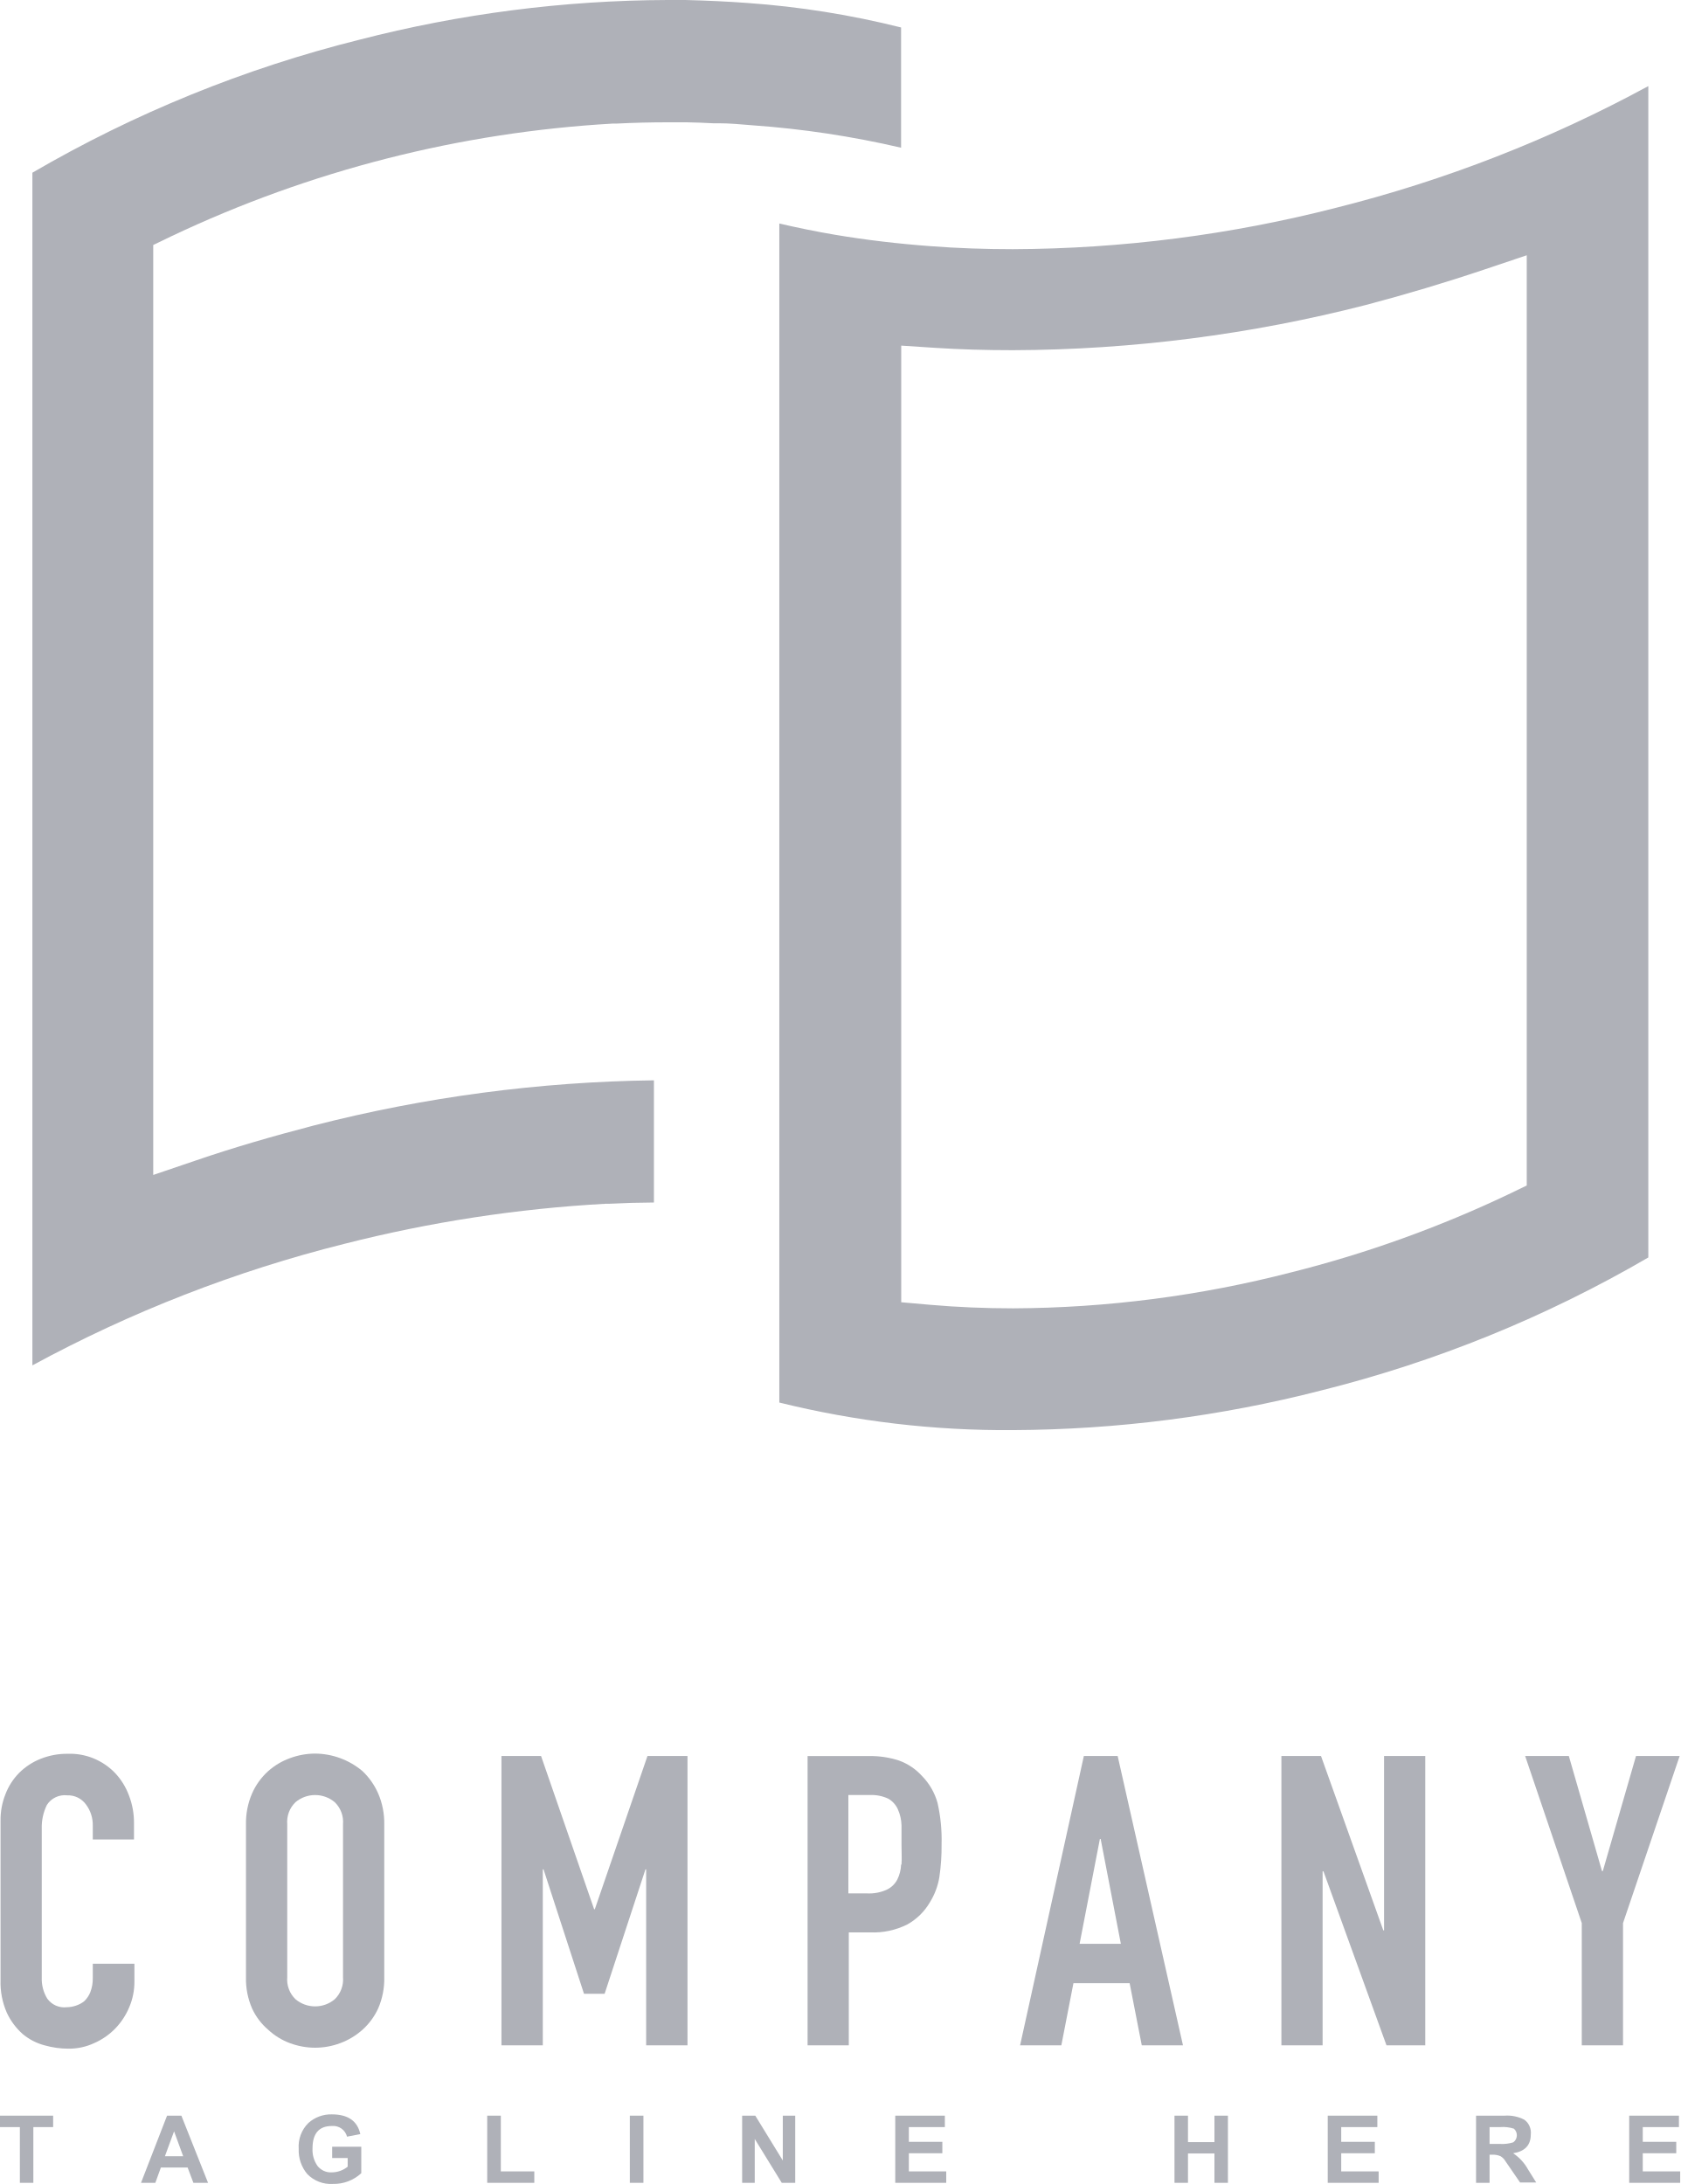
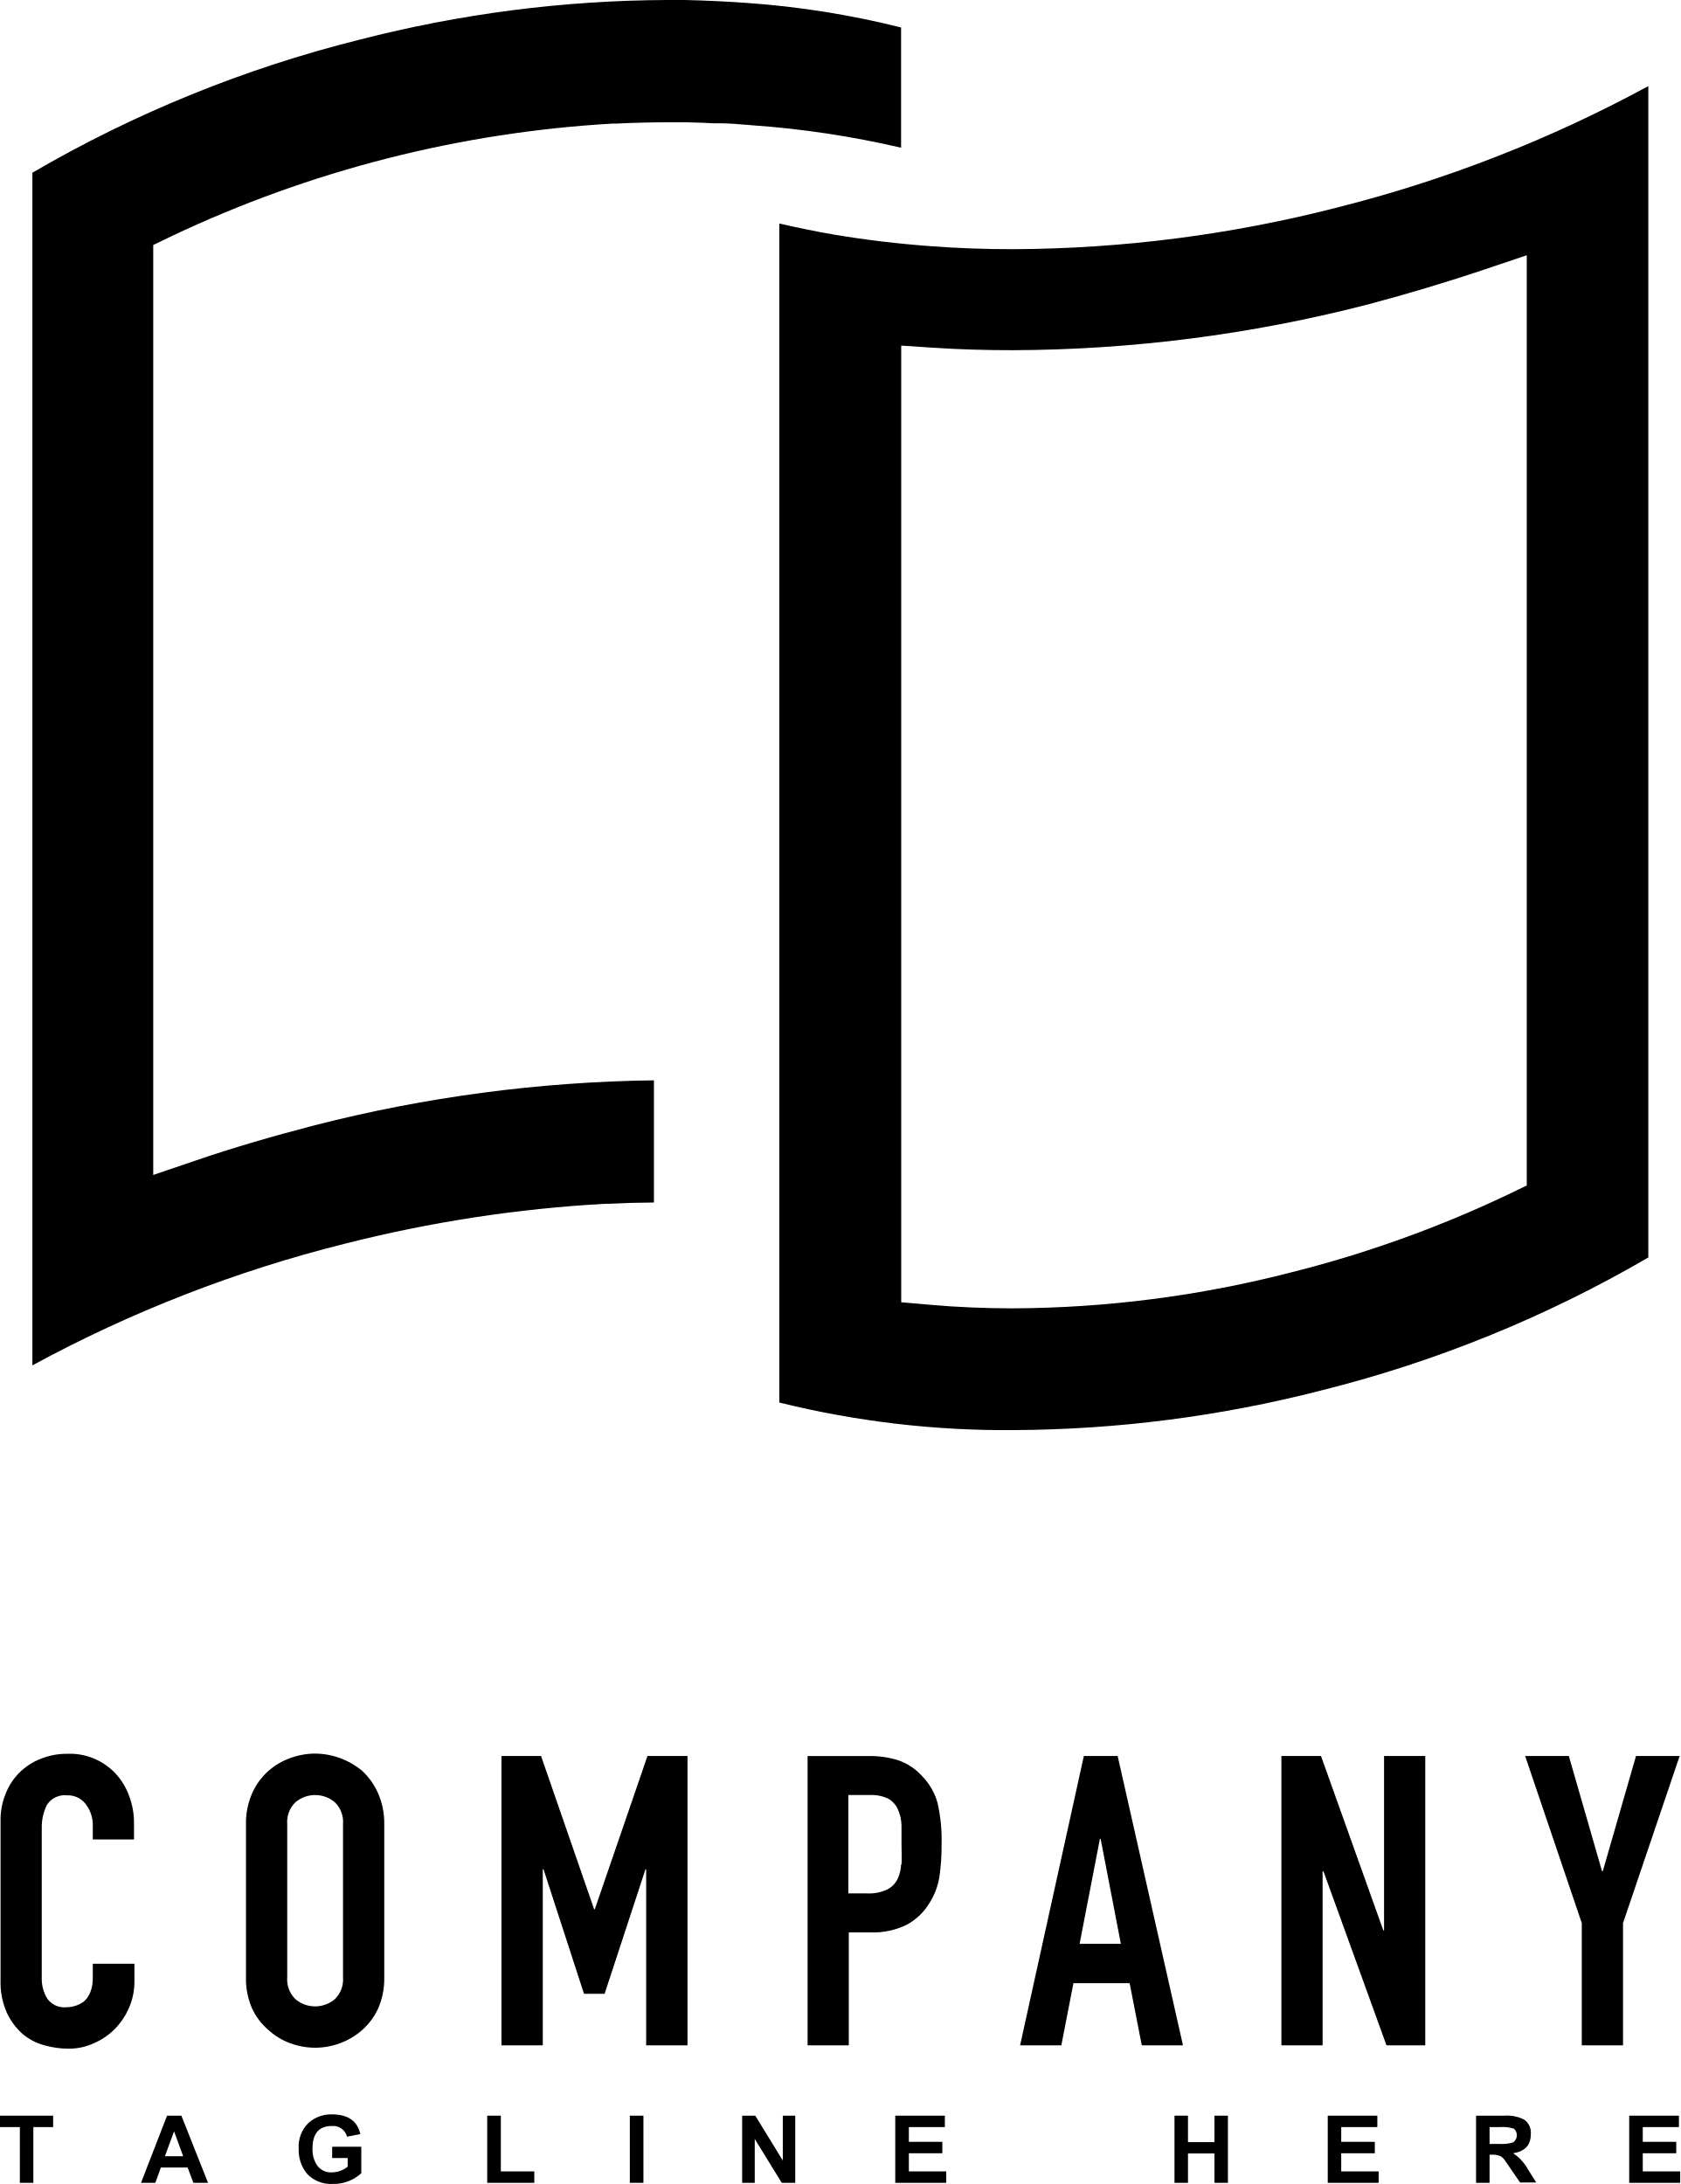
<svg xmlns="http://www.w3.org/2000/svg" width="40" height="52" viewBox="0 0 40 52" fill="none">
-   <path d="M16.977 2.935H17.113C17.366 2.935 17.64 2.96 17.91 2.983C19.103 3.067 20.287 3.246 21.452 3.517V0.654C20.253 0.353 19.03 0.158 17.797 0.071C17.328 0.036 16.83 0.013 16.319 0H15.892C13.417 0.009 10.953 0.327 8.555 0.946C5.825 1.627 3.205 2.693 0.771 4.112V32.509C3.114 31.236 5.607 30.264 8.191 29.617C10.232 29.097 12.317 28.776 14.419 28.661H14.503C14.854 28.643 15.206 28.633 15.568 28.631V25.722C12.837 25.757 10.119 26.118 7.473 26.797C6.494 27.052 5.548 27.326 4.66 27.631L3.648 27.975V5.833L4.08 5.625C7.382 4.06 10.952 3.149 14.596 2.942C14.627 2.94 14.657 2.94 14.688 2.942C15.09 2.922 15.495 2.912 15.892 2.912H16.327H16.347C16.557 2.917 16.767 2.922 16.977 2.935Z" fill="#AFB1B8" />
-   <path d="M24.111 5.933C23.445 5.933 22.788 5.91 22.153 5.861C21.394 5.805 20.615 5.714 19.876 5.589C19.426 5.513 18.983 5.421 18.553 5.322V33.394C20.374 33.844 22.243 34.065 24.118 34.05C26.593 34.039 29.057 33.723 31.455 33.106C34.185 32.424 36.807 31.358 39.241 29.94V2.05C36.899 3.322 34.407 4.294 31.824 4.943C29.303 5.591 26.712 5.923 24.111 5.933ZM35.335 6.418L36.347 6.078V28.226L35.914 28.435C34.255 29.224 32.522 29.847 30.741 30.294C28.578 30.853 26.354 31.141 24.121 31.151C23.453 31.151 22.79 31.123 22.148 31.067L21.455 31.006V28.318V8.229L22.262 8.282C22.849 8.32 23.456 8.338 24.116 8.338C26.951 8.328 29.775 7.966 32.522 7.26C33.466 7.011 34.404 6.731 35.335 6.418Z" fill="#AFB1B8" />
-   <path d="M2.737 42.212C2.592 42.061 2.416 41.943 2.222 41.864C2.029 41.786 1.82 41.749 1.612 41.757C1.389 41.754 1.168 41.796 0.961 41.879C0.772 41.955 0.6 42.068 0.455 42.212C0.313 42.357 0.201 42.53 0.129 42.721C0.05 42.92 0.01 43.134 0.013 43.349V47.143C0.004 47.41 0.055 47.676 0.162 47.921C0.252 48.115 0.381 48.289 0.541 48.43C0.693 48.557 0.871 48.649 1.063 48.699C1.247 48.751 1.438 48.778 1.629 48.778C1.841 48.78 2.05 48.735 2.241 48.646C2.431 48.563 2.603 48.444 2.747 48.295C2.888 48.148 3.001 47.975 3.079 47.786C3.16 47.595 3.201 47.389 3.2 47.181V46.756H2.209V47.095C2.211 47.21 2.192 47.325 2.15 47.433C2.118 47.514 2.069 47.587 2.006 47.647C1.945 47.696 1.874 47.733 1.799 47.756C1.732 47.778 1.662 47.79 1.591 47.791C1.503 47.802 1.413 47.788 1.331 47.753C1.25 47.717 1.179 47.66 1.126 47.588C1.032 47.435 0.987 47.258 0.994 47.079V43.542C0.988 43.346 1.03 43.151 1.116 42.975C1.167 42.895 1.24 42.831 1.326 42.791C1.412 42.75 1.507 42.735 1.601 42.746C1.687 42.743 1.772 42.761 1.849 42.798C1.926 42.836 1.993 42.891 2.044 42.96C2.155 43.106 2.213 43.285 2.209 43.468V43.797H3.19V43.41C3.192 43.183 3.151 42.958 3.069 42.746C2.995 42.547 2.883 42.366 2.737 42.212Z" fill="#AFB1B8" />
-   <path d="M8.629 42.169C8.313 41.902 7.914 41.755 7.501 41.752C7.299 41.753 7.098 41.789 6.909 41.859C6.716 41.928 6.538 42.033 6.385 42.169C6.221 42.317 6.09 42.498 6.001 42.701C5.901 42.932 5.851 43.183 5.856 43.436V47.075C5.849 47.331 5.899 47.585 6.001 47.82C6.09 48.015 6.222 48.189 6.385 48.328C6.537 48.469 6.715 48.578 6.909 48.649C7.098 48.718 7.299 48.755 7.501 48.755C7.703 48.755 7.903 48.719 8.093 48.649C8.29 48.577 8.472 48.468 8.629 48.328C8.787 48.186 8.915 48.013 9.003 47.82C9.105 47.585 9.154 47.331 9.148 47.075V43.436C9.152 43.183 9.103 42.932 9.003 42.701C8.915 42.5 8.788 42.319 8.629 42.169ZM8.166 47.075C8.174 47.172 8.161 47.269 8.127 47.36C8.093 47.451 8.039 47.534 7.969 47.601C7.838 47.711 7.673 47.771 7.502 47.771C7.331 47.771 7.166 47.711 7.035 47.601C6.965 47.534 6.911 47.451 6.877 47.36C6.843 47.269 6.83 47.172 6.838 47.075V43.436C6.83 43.339 6.843 43.241 6.877 43.15C6.911 43.059 6.965 42.977 7.035 42.909C7.166 42.799 7.331 42.739 7.502 42.739C7.673 42.739 7.838 42.799 7.969 42.909C8.039 42.977 8.093 43.059 8.127 43.15C8.161 43.241 8.174 43.339 8.166 43.436V47.075Z" fill="#AFB1B8" />
-   <path d="M16.367 48.699V41.81H15.414L14.161 45.457H14.144L12.881 41.81H11.938V48.699H12.922V44.509H12.94L13.903 47.471H14.394L15.366 44.509H15.383V48.699H16.367Z" fill="#AFB1B8" />
-   <path d="M21.958 42.294C21.806 42.124 21.615 41.994 21.401 41.917C21.171 41.843 20.93 41.806 20.688 41.811H19.226V48.699H20.207V46.009H20.713C21.02 46.023 21.324 45.958 21.599 45.821C21.822 45.697 22.008 45.515 22.137 45.294C22.251 45.111 22.328 44.907 22.363 44.694C22.401 44.435 22.419 44.173 22.416 43.911C22.425 43.58 22.393 43.25 22.32 42.927C22.254 42.689 22.13 42.471 21.958 42.294ZM21.452 44.394C21.448 44.519 21.417 44.641 21.361 44.753C21.305 44.859 21.216 44.944 21.108 44.994C20.962 45.059 20.804 45.089 20.645 45.081H20.197V42.739H20.703C20.855 42.731 21.007 42.761 21.146 42.825C21.247 42.883 21.328 42.972 21.376 43.08C21.43 43.201 21.459 43.331 21.462 43.464C21.462 43.608 21.462 43.761 21.462 43.921C21.462 44.081 21.472 44.247 21.462 44.394H21.452Z" fill="#AFB1B8" />
-   <path d="M26.608 41.81H25.803L24.285 48.699H25.267L25.555 47.219H26.893L27.182 48.699H28.163L26.608 41.81ZM25.702 46.281L26.185 43.784H26.203L26.684 46.281H25.702Z" fill="#AFB1B8" />
-   <path d="M32.95 45.961H32.932L31.449 41.81H30.506V48.699H31.487V44.557H31.508L33.008 48.699H33.931V41.81H32.95V45.961Z" fill="#AFB1B8" />
-   <path d="M38.948 41.81L38.158 44.549H38.138L37.349 41.81H36.309L37.657 45.788V48.699H38.639V45.788L39.987 41.81H38.948Z" fill="#AFB1B8" />
-   <path d="M0 50.645H0.473V51.972H0.794V50.645H1.265V50.373H0V50.645Z" fill="#AFB1B8" />
-   <path d="M3.977 50.373L3.357 51.972H3.698L3.83 51.608H4.467L4.604 51.972H4.953L4.318 50.373H3.977ZM3.926 51.339L4.144 50.746L4.361 51.339H3.926Z" fill="#AFB1B8" />
-   <path d="M7.908 51.382H8.277V51.588C8.169 51.675 8.036 51.722 7.898 51.723C7.833 51.727 7.769 51.715 7.71 51.688C7.651 51.661 7.599 51.621 7.559 51.57C7.474 51.449 7.432 51.302 7.44 51.153C7.44 50.797 7.594 50.619 7.9 50.619C7.981 50.611 8.062 50.633 8.128 50.679C8.194 50.726 8.242 50.795 8.262 50.873L8.578 50.812C8.51 50.5 8.285 50.342 7.9 50.342C7.695 50.337 7.495 50.41 7.341 50.548C7.261 50.628 7.198 50.724 7.159 50.83C7.119 50.937 7.103 51.05 7.111 51.163C7.102 51.382 7.175 51.597 7.316 51.764C7.394 51.844 7.489 51.907 7.594 51.947C7.699 51.988 7.811 52.005 7.923 51.998C8.173 52.005 8.417 51.913 8.601 51.743V51.113H7.908V51.382Z" fill="#AFB1B8" />
-   <path d="M11.923 50.373H11.599V51.972H12.72V51.7H11.923V50.373Z" fill="#AFB1B8" />
-   <path d="M15.318 50.373H14.994V51.972H15.318V50.373Z" fill="#AFB1B8" />
-   <path d="M18.636 51.441L17.981 50.373H17.668V51.972H17.968V50.927L18.611 51.972H18.932V50.373H18.636V51.441Z" fill="#AFB1B8" />
-   <path d="M21.637 51.268H22.434V50.996H21.637V50.645H22.494V50.373H21.313V51.972H22.527V51.7H21.637V51.268Z" fill="#AFB1B8" />
-   <path d="M28.912 51.003H28.282V50.373H27.961V51.972H28.282V51.273H28.912V51.972H29.233V50.373H28.912V51.003Z" fill="#AFB1B8" />
-   <path d="M31.93 51.268H32.73V50.996H31.93V50.645H32.79V50.373H31.609V51.972H32.821V51.7H31.93V51.268Z" fill="#AFB1B8" />
-   <path d="M36.023 51.268C36.301 51.224 36.443 51.077 36.443 50.823C36.451 50.755 36.441 50.686 36.413 50.623C36.386 50.56 36.342 50.506 36.286 50.467C36.142 50.394 35.98 50.361 35.818 50.373H35.14V51.972H35.462V51.303H35.525C35.593 51.299 35.662 51.311 35.725 51.339C35.772 51.368 35.811 51.408 35.839 51.456L36.188 51.964H36.572L36.377 51.652C36.291 51.497 36.17 51.366 36.023 51.268ZM35.699 51.046H35.462V50.645H35.715C35.825 50.636 35.936 50.649 36.041 50.683C36.064 50.703 36.083 50.729 36.095 50.758C36.107 50.787 36.113 50.818 36.111 50.849C36.11 50.88 36.101 50.911 36.087 50.938C36.072 50.966 36.051 50.99 36.026 51.008C35.92 51.041 35.81 51.053 35.699 51.046Z" fill="#AFB1B8" />
-   <path d="M39.109 51.268H39.906V50.996H39.109V50.645H39.97V50.373H38.786V51.972H40V51.7H39.109V51.268Z" fill="#AFB1B8" />
+   <path d="M16.977 2.935H17.113C17.366 2.935 17.64 2.96 17.91 2.983C19.103 3.067 20.287 3.246 21.452 3.517V0.654C20.253 0.353 19.03 0.158 17.797 0.071C17.328 0.036 16.83 0.013 16.319 0H15.892C13.417 0.009 10.953 0.327 8.555 0.946C5.825 1.627 3.205 2.693 0.771 4.112V32.509C3.114 31.236 5.607 30.264 8.191 29.617C10.232 29.097 12.317 28.776 14.419 28.661H14.503C14.854 28.643 15.206 28.633 15.568 28.631V25.722C12.837 25.757 10.119 26.118 7.473 26.797C6.494 27.052 5.548 27.326 4.66 27.631L3.648 27.975V5.833L4.08 5.625C7.382 4.06 10.952 3.149 14.596 2.942C14.627 2.94 14.657 2.94 14.688 2.942C15.09 2.922 15.495 2.912 15.892 2.912H16.327H16.347C16.557 2.917 16.767 2.922 16.977 2.935Z" fill="currentColor" />
+   <path d="M24.111 5.933C23.445 5.933 22.788 5.91 22.153 5.861C21.394 5.805 20.615 5.714 19.876 5.589C19.426 5.513 18.983 5.421 18.553 5.322V33.394C20.374 33.844 22.243 34.065 24.118 34.05C26.593 34.039 29.057 33.723 31.455 33.106C34.185 32.424 36.807 31.358 39.241 29.94V2.05C36.899 3.322 34.407 4.294 31.824 4.943C29.303 5.591 26.712 5.923 24.111 5.933ZM35.335 6.418L36.347 6.078V28.226L35.914 28.435C34.255 29.224 32.522 29.847 30.741 30.294C28.578 30.853 26.354 31.141 24.121 31.151C23.453 31.151 22.79 31.123 22.148 31.067L21.455 31.006V28.318V8.229L22.262 8.282C22.849 8.32 23.456 8.338 24.116 8.338C26.951 8.328 29.775 7.966 32.522 7.26C33.466 7.011 34.404 6.731 35.335 6.418Z" fill="currentColor" />
+   <path d="M2.737 42.212C2.592 42.061 2.416 41.943 2.222 41.864C2.029 41.786 1.82 41.749 1.612 41.757C1.389 41.754 1.168 41.796 0.961 41.879C0.772 41.955 0.6 42.068 0.455 42.212C0.313 42.357 0.201 42.53 0.129 42.721C0.05 42.92 0.01 43.134 0.013 43.349V47.143C0.004 47.41 0.055 47.676 0.162 47.921C0.252 48.115 0.381 48.289 0.541 48.43C0.693 48.557 0.871 48.649 1.063 48.699C1.247 48.751 1.438 48.778 1.629 48.778C1.841 48.78 2.05 48.735 2.241 48.646C2.431 48.563 2.603 48.444 2.747 48.295C2.888 48.148 3.001 47.975 3.079 47.786C3.16 47.595 3.201 47.389 3.2 47.181V46.756H2.209V47.095C2.211 47.21 2.192 47.325 2.15 47.433C2.118 47.514 2.069 47.587 2.006 47.647C1.945 47.696 1.874 47.733 1.799 47.756C1.732 47.778 1.662 47.79 1.591 47.791C1.503 47.802 1.413 47.788 1.331 47.753C1.25 47.717 1.179 47.66 1.126 47.588C1.032 47.435 0.987 47.258 0.994 47.079V43.542C0.988 43.346 1.03 43.151 1.116 42.975C1.167 42.895 1.24 42.831 1.326 42.791C1.412 42.75 1.507 42.735 1.601 42.746C1.687 42.743 1.772 42.761 1.849 42.798C1.926 42.836 1.993 42.891 2.044 42.96C2.155 43.106 2.213 43.285 2.209 43.468V43.797H3.19V43.41C3.192 43.183 3.151 42.958 3.069 42.746C2.995 42.547 2.883 42.366 2.737 42.212Z" fill="currentColor" />
+   <path d="M8.629 42.169C8.313 41.902 7.914 41.755 7.501 41.752C7.299 41.753 7.098 41.789 6.909 41.859C6.716 41.928 6.538 42.033 6.385 42.169C6.221 42.317 6.09 42.498 6.001 42.701C5.901 42.932 5.851 43.183 5.856 43.436V47.075C5.849 47.331 5.899 47.585 6.001 47.82C6.09 48.015 6.222 48.189 6.385 48.328C6.537 48.469 6.715 48.578 6.909 48.649C7.098 48.718 7.299 48.755 7.501 48.755C7.703 48.755 7.903 48.719 8.093 48.649C8.29 48.577 8.472 48.468 8.629 48.328C8.787 48.186 8.915 48.013 9.003 47.82C9.105 47.585 9.154 47.331 9.148 47.075V43.436C9.152 43.183 9.103 42.932 9.003 42.701C8.915 42.5 8.788 42.319 8.629 42.169ZM8.166 47.075C8.174 47.172 8.161 47.269 8.127 47.36C8.093 47.451 8.039 47.534 7.969 47.601C7.838 47.711 7.673 47.771 7.502 47.771C7.331 47.771 7.166 47.711 7.035 47.601C6.965 47.534 6.911 47.451 6.877 47.36C6.843 47.269 6.83 47.172 6.838 47.075V43.436C6.83 43.339 6.843 43.241 6.877 43.15C6.911 43.059 6.965 42.977 7.035 42.909C7.166 42.799 7.331 42.739 7.502 42.739C7.673 42.739 7.838 42.799 7.969 42.909C8.039 42.977 8.093 43.059 8.127 43.15C8.161 43.241 8.174 43.339 8.166 43.436V47.075Z" fill="currentColor" />
+   <path d="M16.367 48.699V41.81H15.414L14.161 45.457H14.144L12.881 41.81H11.938V48.699H12.922V44.509H12.94L13.903 47.471H14.394L15.366 44.509H15.383V48.699H16.367Z" fill="currentColor" />
+   <path d="M21.958 42.294C21.806 42.124 21.615 41.994 21.401 41.917C21.171 41.843 20.93 41.806 20.688 41.811H19.226V48.699H20.207V46.009H20.713C21.02 46.023 21.324 45.958 21.599 45.821C21.822 45.697 22.008 45.515 22.137 45.294C22.251 45.111 22.328 44.907 22.363 44.694C22.401 44.435 22.419 44.173 22.416 43.911C22.425 43.58 22.393 43.25 22.32 42.927C22.254 42.689 22.13 42.471 21.958 42.294ZM21.452 44.394C21.448 44.519 21.417 44.641 21.361 44.753C21.305 44.859 21.216 44.944 21.108 44.994C20.962 45.059 20.804 45.089 20.645 45.081H20.197V42.739H20.703C20.855 42.731 21.007 42.761 21.146 42.825C21.247 42.883 21.328 42.972 21.376 43.08C21.43 43.201 21.459 43.331 21.462 43.464C21.462 43.608 21.462 43.761 21.462 43.921C21.462 44.081 21.472 44.247 21.462 44.394H21.452Z" fill="currentColor" />
+   <path d="M26.608 41.81H25.803L24.285 48.699H25.267L25.555 47.219H26.893L27.182 48.699H28.163L26.608 41.81ZM25.702 46.281L26.185 43.784H26.203L26.684 46.281H25.702Z" fill="currentColor" />
+   <path d="M32.95 45.961H32.932L31.449 41.81H30.506V48.699H31.487V44.557H31.508L33.008 48.699H33.931V41.81H32.95V45.961Z" fill="currentColor" />
+   <path d="M38.948 41.81L38.158 44.549H38.138L37.349 41.81H36.309L37.657 45.788V48.699H38.639V45.788L39.987 41.81H38.948Z" fill="currentColor" />
+   <path d="M0 50.645H0.473V51.972H0.794V50.645H1.265V50.373H0V50.645Z" fill="currentColor" />
+   <path d="M3.977 50.373L3.357 51.972H3.698L3.83 51.608H4.467L4.604 51.972H4.953L4.318 50.373H3.977ZM3.926 51.339L4.144 50.746L4.361 51.339H3.926Z" fill="currentColor" />
+   <path d="M7.908 51.382H8.277V51.588C8.169 51.675 8.036 51.722 7.898 51.723C7.833 51.727 7.769 51.715 7.71 51.688C7.651 51.661 7.599 51.621 7.559 51.57C7.474 51.449 7.432 51.302 7.44 51.153C7.44 50.797 7.594 50.619 7.9 50.619C7.981 50.611 8.062 50.633 8.128 50.679C8.194 50.726 8.242 50.795 8.262 50.873L8.578 50.812C8.51 50.5 8.285 50.342 7.9 50.342C7.695 50.337 7.495 50.41 7.341 50.548C7.261 50.628 7.198 50.724 7.159 50.83C7.119 50.937 7.103 51.05 7.111 51.163C7.102 51.382 7.175 51.597 7.316 51.764C7.394 51.844 7.489 51.907 7.594 51.947C7.699 51.988 7.811 52.005 7.923 51.998C8.173 52.005 8.417 51.913 8.601 51.743V51.113H7.908V51.382Z" fill="currentColor" />
+   <path d="M11.923 50.373H11.599V51.972H12.72V51.7H11.923V50.373Z" fill="currentColor" />
+   <path d="M15.318 50.373H14.994V51.972H15.318V50.373Z" fill="currentColor" />
+   <path d="M18.636 51.441L17.981 50.373H17.668V51.972H17.968V50.927L18.611 51.972H18.932V50.373H18.636V51.441Z" fill="currentColor" />
+   <path d="M21.637 51.268H22.434V50.996H21.637V50.645H22.494V50.373H21.313V51.972H22.527V51.7H21.637V51.268Z" fill="currentColor" />
+   <path d="M28.912 51.003H28.282V50.373H27.961V51.972H28.282V51.273H28.912V51.972H29.233V50.373H28.912V51.003Z" fill="currentColor" />
+   <path d="M31.93 51.268H32.73V50.996H31.93V50.645H32.79V50.373H31.609V51.972H32.821V51.7H31.93V51.268Z" fill="currentColor" />
+   <path d="M36.023 51.268C36.301 51.224 36.443 51.077 36.443 50.823C36.451 50.755 36.441 50.686 36.413 50.623C36.386 50.56 36.342 50.506 36.286 50.467C36.142 50.394 35.98 50.361 35.818 50.373H35.14V51.972H35.462V51.303H35.525C35.593 51.299 35.662 51.311 35.725 51.339C35.772 51.368 35.811 51.408 35.839 51.456L36.188 51.964H36.572L36.377 51.652C36.291 51.497 36.17 51.366 36.023 51.268ZM35.699 51.046H35.462V50.645H35.715C35.825 50.636 35.936 50.649 36.041 50.683C36.064 50.703 36.083 50.729 36.095 50.758C36.107 50.787 36.113 50.818 36.111 50.849C36.11 50.88 36.101 50.911 36.087 50.938C36.072 50.966 36.051 50.99 36.026 51.008C35.92 51.041 35.81 51.053 35.699 51.046Z" fill="currentColor" />
+   <path d="M39.109 51.268H39.906V50.996H39.109V50.645H39.97V50.373H38.786V51.972H40V51.7H39.109V51.268Z" fill="currentColor" />
</svg>
